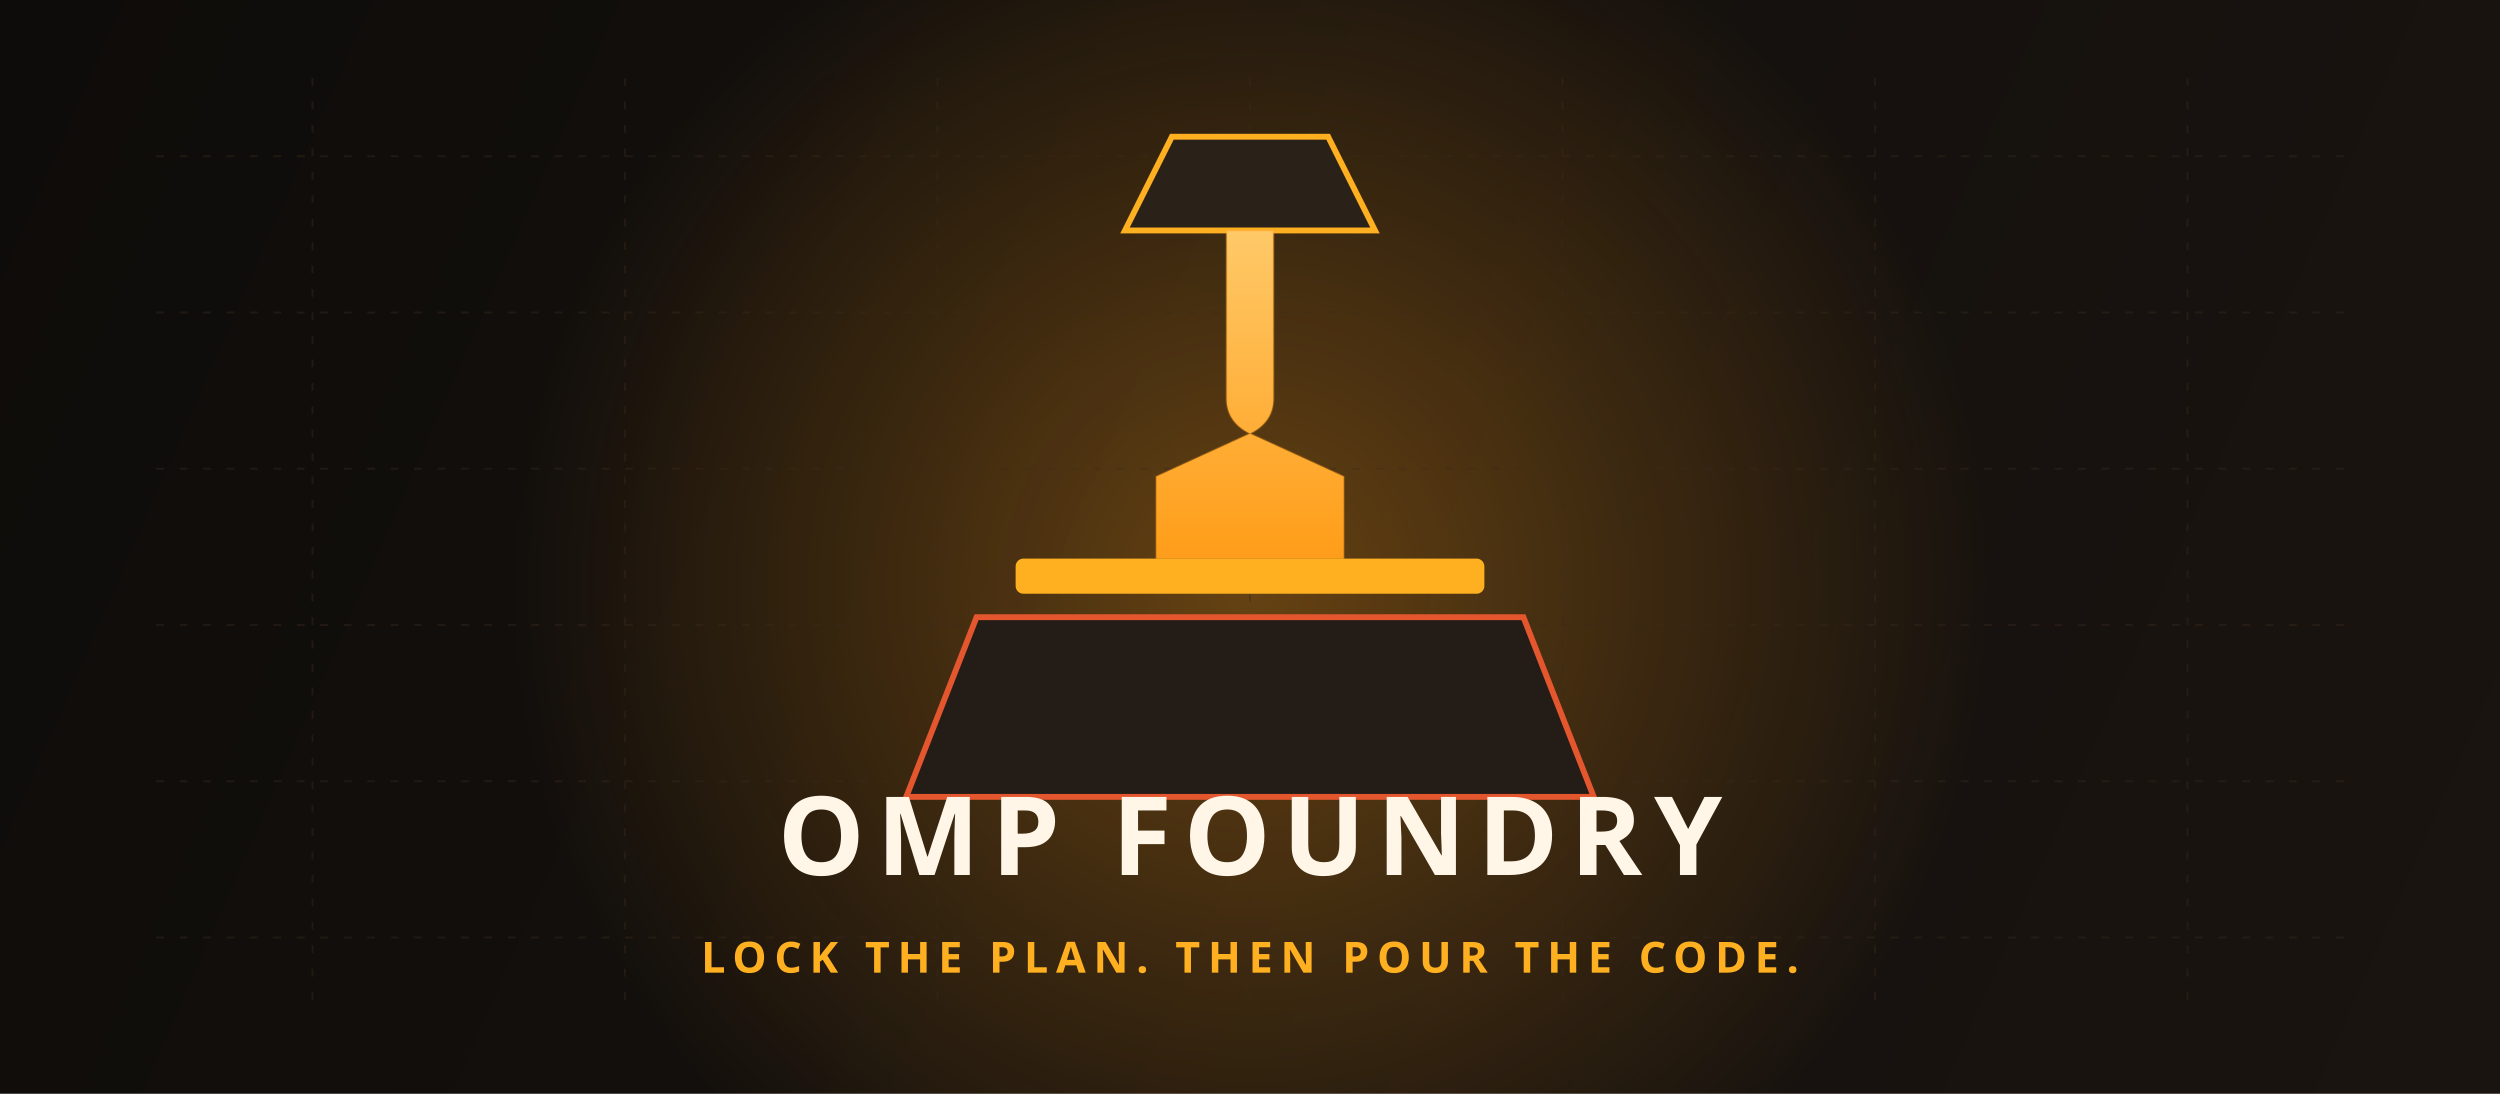
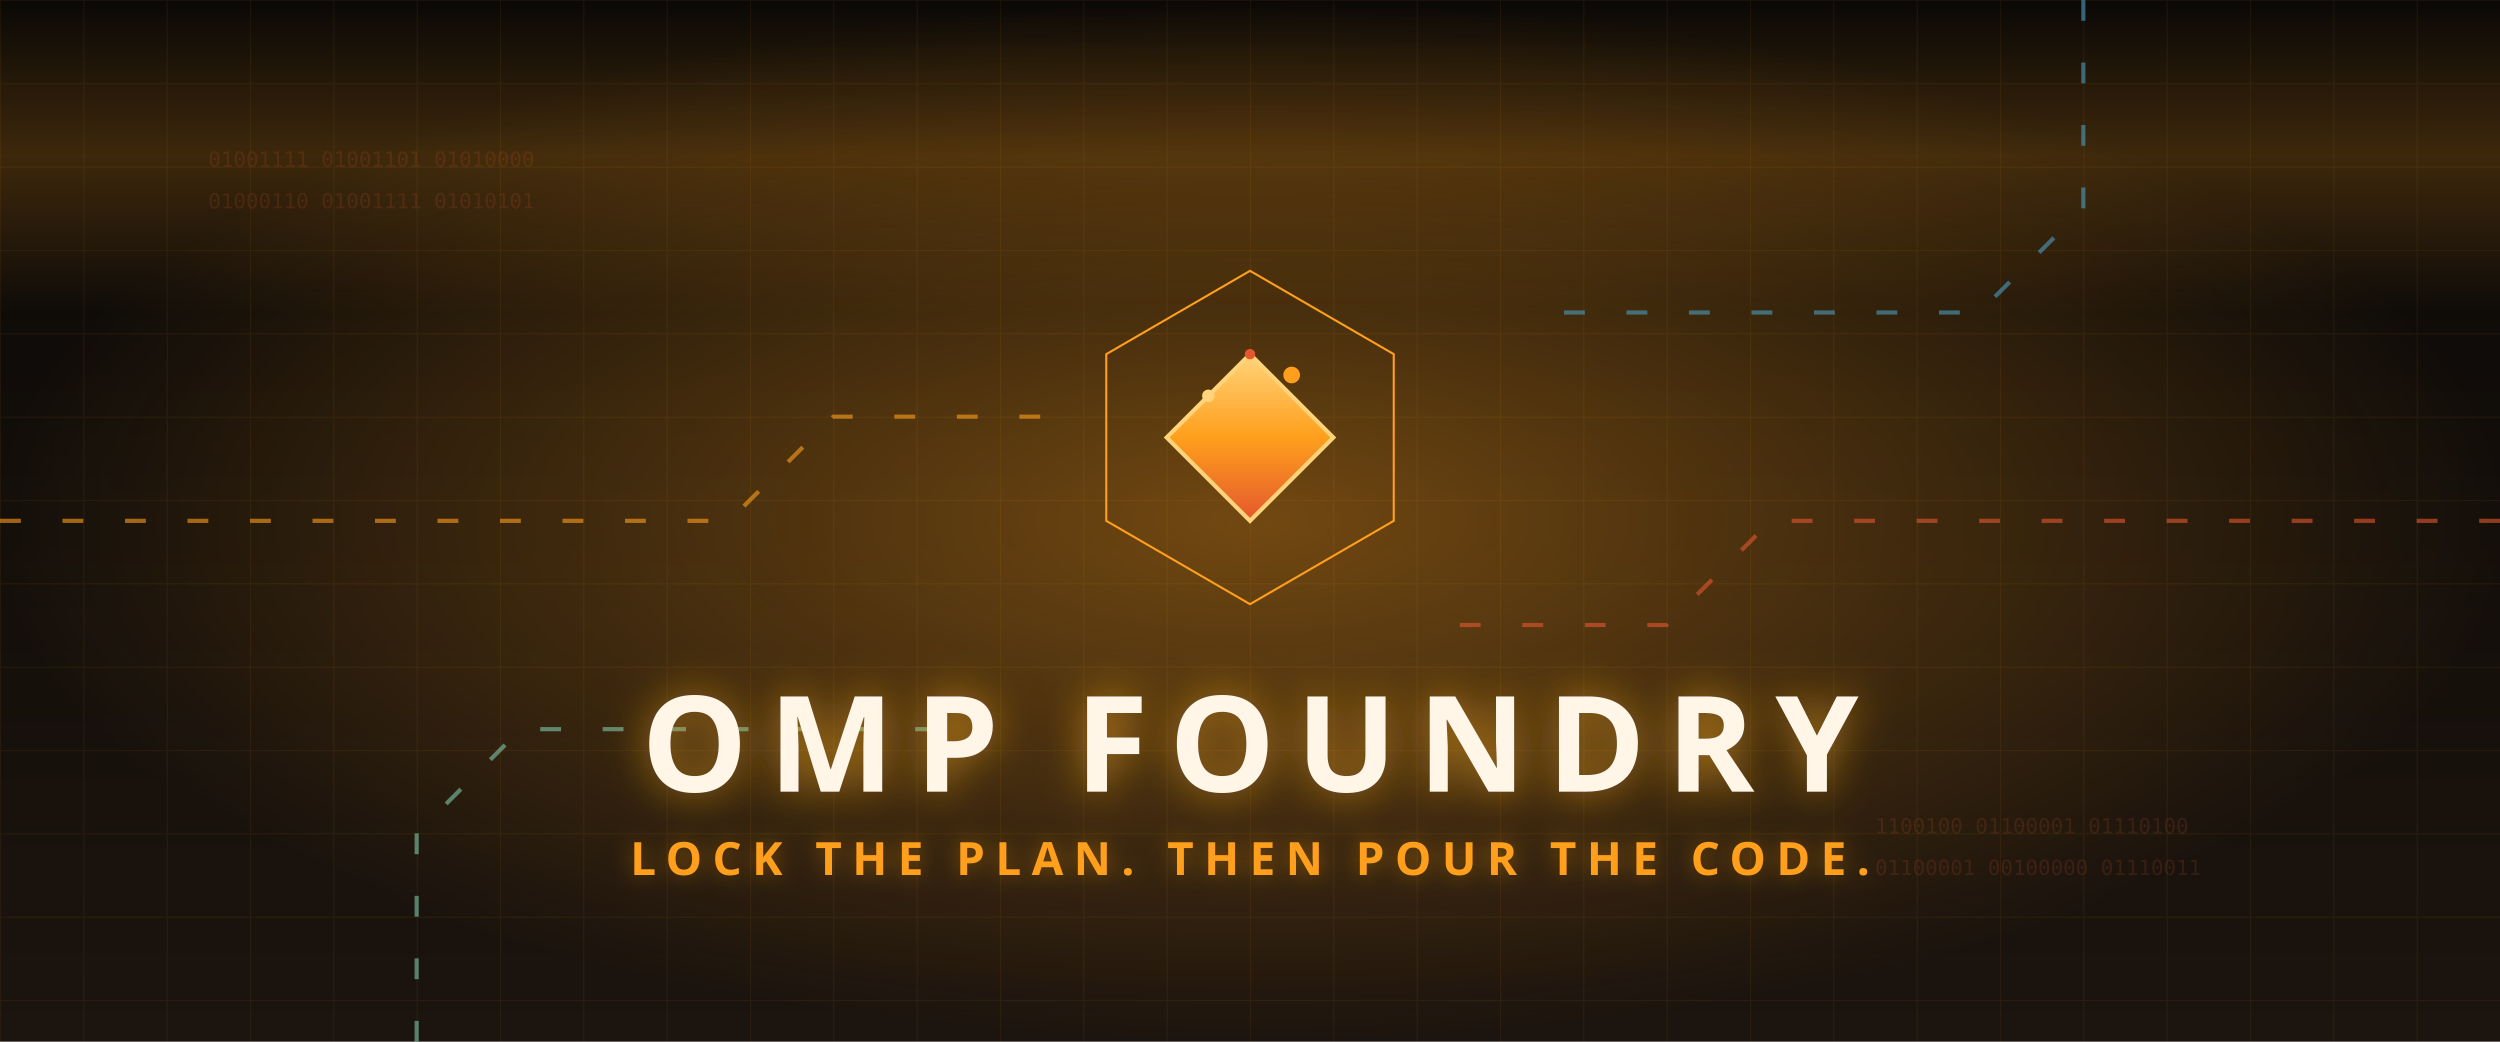
- <svg xmlns="http://www.w3.org/2000/svg" viewBox="0 0 1280 560" role="img" aria-label="OMP Foundry — Lock the plan. Then pour the code.">
+ <svg xmlns="http://www.w3.org/2000/svg" viewBox="0 0 1200 500" role="img" aria-label="OMP Foundry Banner">
  <defs>
    <style>
-       @keyframes pulseGlow {
-         0%, 100% { opacity: 0.6; transform: scale(0.98); }
-         50% { opacity: 1; transform: scale(1.02); }
+       @keyframes scanline {
+         0% { transform: translateY(-100%); }
+         100% { transform: translateY(600px); }
      }
-       @keyframes slideGrid {
-         from { stroke-dashoffset: 80; }
-         to { stroke-dashoffset: 0; }
+       @keyframes float {
+         0%, 100% { transform: translateY(0px); }
+         50% { transform: translateY(-8px); }
      }
-       @keyframes floatText {
-         0%, 100% { transform: translateY(0px); }
-         50% { transform: translateY(-5px); }
+       @keyframes glowPulse {
+         0%, 100% { filter: drop-shadow(0 0 10px rgba(255, 176, 32, 0.5)); opacity: 0.8; }
+         50% { filter: drop-shadow(0 0 25px rgba(255, 176, 32, 1)); opacity: 1; }
      }
-       @keyframes glowText {
-         0%, 100% { filter: drop-shadow(0 0 8px rgba(255,159,28,0.4)); }
-         50% { filter: drop-shadow(0 0 20px rgba(255,159,28,0.9)); }
+       @keyframes sparks {
+         0% { transform: translateY(0) scale(1); opacity: 1; }
+         100% { transform: translateY(-100px) scale(0); opacity: 0; }
      }
-       @keyframes pourLiquid {
-         0% { transform: translateY(-10px); opacity: 0.5; }
-         50% { opacity: 1; }
-         100% { transform: translateY(10px); opacity: 0.5; }
+       @keyframes circuitFlow {
+         to { stroke-dashoffset: -100; }
      }
-       .glow-obj { animation: pulseGlow 5s ease-in-out infinite; transform-origin: 640px 300px; }
-       .grid-lines path { stroke-dasharray: 4 8; animation: slideGrid 30s linear infinite; }
-       .title-text { animation: floatText 4s ease-in-out infinite, glowText 4s ease-in-out infinite; transform-origin: center; }
-       .liquid { animation: pourLiquid 2s linear infinite; transform-origin: center; }
-       .crucible { animation: floatText 6s ease-in-out infinite; transform-origin: center; }
+       @keyframes typeText {
+         0% { stroke-dashoffset: 400; fill-opacity: 0; }
+         50% { stroke-dashoffset: 0; fill-opacity: 0; }
+         100% { stroke-dashoffset: 0; fill-opacity: 1; }
+       }
+       .bg-gradient { fill: url(#bgGrad); }
+       .grid { stroke: rgba(255, 159, 28, 0.07); stroke-width: 1; }
+       .scanner { fill: url(#scanGrad); animation: scanline 6s linear infinite; }
+       .core { animation: float 6s ease-in-out infinite, glowPulse 4s ease-in-out infinite; transform-origin: center; }
+       .spark1 { animation: sparks 2s ease-in infinite 0.1s; }
+       .spark2 { animation: sparks 2.5s ease-in infinite 0.5s; }
+       .spark3 { animation: sparks 3s ease-in infinite 0.2s; }
+       .circuit { stroke-dasharray: 10 20; animation: circuitFlow 3s linear infinite; }
+       
+       /* Hexagon pulse */
+       @keyframes hexPulse {
+         0%, 100% { stroke-width: 2; filter: drop-shadow(0 0 5px rgba(255,159,28,0.5)); transform: scale(1); }
+         50% { stroke-width: 4; filter: drop-shadow(0 0 20px rgba(228,87,46,0.8)); transform: scale(1.02); }
+       }
+       .hex { animation: hexPulse 4s ease-in-out infinite; transform-origin: center; }
    </style>
-     <linearGradient id="bg" x1="0" y1="0" x2="1280" y2="560" gradientUnits="userSpaceOnUse">
-       <stop stop-color="#0E0C0A" />
-       <stop offset="1" stop-color="#1A1410" />
+     <linearGradient id="bgGrad" x1="0" y1="0" x2="0" y2="1">
+       <stop offset="0%" stop-color="#0a0806" />
+       <stop offset="100%" stop-color="#1c140e" />
    </linearGradient>
-     <linearGradient id="pour" x1="640" y1="80" x2="640" y2="520" gradientUnits="userSpaceOnUse">
-       <stop stop-color="#FFD37A" />
-       <stop offset=".45" stop-color="#FF9F1C" />
-       <stop offset="1" stop-color="#E4572E" />
+     <linearGradient id="scanGrad" x1="0" y1="0" x2="0" y2="1">
+       <stop offset="0%" stop-color="rgba(255, 159, 28, 0)" />
+       <stop offset="50%" stop-color="rgba(255, 159, 28, 0.2)" />
+       <stop offset="100%" stop-color="rgba(255, 159, 28, 0)" />
    </linearGradient>
-     <radialGradient id="glow" cx="640" cy="300" r="380" gradientUnits="userSpaceOnUse">
-       <stop stop-color="#FF9F1C" stop-opacity=".35" />
-       <stop offset="1" stop-color="#FF9F1C" stop-opacity="0" />
+     <linearGradient id="coreGrad" x1="0" y1="0" x2="0" y2="1">
+       <stop offset="0%" stop-color="#FFD37A" />
+       <stop offset="50%" stop-color="#FF9F1C" />
+       <stop offset="100%" stop-color="#E4572E" />
+     </linearGradient>
+     <radialGradient id="centerGlow" cx="50%" cy="50%" r="50%">
+       <stop offset="0%" stop-color="rgba(255, 159, 28, 0.4)" />
+       <stop offset="100%" stop-color="rgba(255, 159, 28, 0)" />
    </radialGradient>
  </defs>
-   <rect width="1280" height="560" fill="url(#bg)" />
-   <rect width="1280" height="560" fill="url(#glow)" class="glow-obj" />
-   <g opacity=".4" fill="none" stroke="#3A2A1C" stroke-width="1" class="grid-lines">
-     <path d="M80 80h1120M80 160h1120M80 240h1120M80 320h1120M80 400h1120M80 480h1120" />
-     <path d="M160 40v480M320 40v480M480 40v480M640 40v480M800 40v480M960 40v480M1120 40v480" />
+   <rect width="100%" height="100%" class="bg-gradient" />
+   <rect width="100%" height="100%" fill="url(#centerGlow)" />
+   <pattern id="gridPattern" width="40" height="40" patternUnits="userSpaceOnUse">
+     <path d="M 40 0 L 0 0 0 40" fill="none" class="grid" />
+   </pattern>
+   <rect width="100%" height="100%" fill="url(#gridPattern)" />
+   <rect width="100%" height="150" class="scanner" />
+   <path class="circuit" d="M 0 250 H 350 L 400 200 H 500" fill="none" stroke="#FF9F1C" stroke-width="2" opacity="0.6" />
+   <path class="circuit" d="M 1200 250 H 850 L 800 300 H 700" fill="none" stroke="#E4572E" stroke-width="2" opacity="0.6" />
+   <path class="circuit" d="M 200 500 V 400 L 250 350 H 450" fill="none" stroke="#7EC8A9" stroke-width="2" opacity="0.6" />
+   <path class="circuit" d="M 1000 0 V 100 L 950 150 H 750" fill="none" stroke="#4B9CBF" stroke-width="2" opacity="0.6" />
+   <g class="core" transform="translate(600, 210)">
+     <polygon points="0,-80 69,-40 69,40 0,80 -69,40 -69,-40" fill="none" stroke="#FF9F1C" class="hex" />
+     <polygon points="0,-40 40,0 0,40 -40,0" fill="url(#coreGrad)" stroke="#FFD37A" stroke-width="2" />
+     <circle cx="-20" cy="-20" r="3" fill="#FFD37A" class="spark1" />
+     <circle cx="20" cy="-30" r="4" fill="#FF9F1C" class="spark2" />
+     <circle cx="0" cy="-40" r="2.5" fill="#E4572E" class="spark3" />
  </g>
-   <g class="crucible">
-     <path d="M600 70h80l24 48H576z" fill="#2A2118" stroke="#FFB020" stroke-width="3" />
+   <g text-anchor="middle" font-family="ui-sans-serif, system-ui, sans-serif">
+     <text x="600" y="380" font-size="64" font-weight="900" fill="#FFF6E8" letter-spacing="10" style="filter: drop-shadow(0 0 10px rgba(255, 176, 32, 0.6));">OMP FOUNDRY</text>
+     <text x="600" y="420" font-size="22" font-weight="600" fill="#FF9F1C" letter-spacing="5" style="filter: drop-shadow(0 0 5px rgba(255, 159, 28, 0.4));">LOCK THE PLAN. THEN POUR THE CODE.</text>
  </g>
-   <clipPath id="liquidClip">
-     <path d="M628 118v86c0 8 4 14 12 18l48 22v42H592v-42l48-22c8-4 12-10 12-18v-86z" />
-   </clipPath>
-   <g clip-path="url(#liquidClip)">
-     <rect x="580" y="80" width="120" height="260" fill="url(#pour)" class="liquid" />
-   </g>
-   <path d="M628 118v86c0 8 4 14 12 18l48 22v42H592v-42l48-22c8-4 12-10 12-18v-86z" fill="none" stroke="#FF9F1C" stroke-width="1" opacity="0.3" />
-   <g class="crucible">
-     <rect x="520" y="286" width="240" height="18" rx="4" fill="#FFB020" />
-     <path d="M500 316h280l36 92H464z" fill="#241C16" stroke="#E4572E" stroke-width="3" />
-   </g>
-   <g class="title-text">
-     <text x="640" y="448" text-anchor="middle" fill="#FFF6E8" font-family="ui-sans-serif, system-ui, Segoe UI, sans-serif" font-size="56" font-weight="800" letter-spacing="6">OMP FOUNDRY</text>
-     <text x="640" y="498" text-anchor="middle" fill="#FFB020" font-family="ui-sans-serif, system-ui, Segoe UI, sans-serif" font-size="22" letter-spacing="4" font-weight="600">LOCK THE PLAN. THEN POUR THE CODE.</text>
+   <g font-family="monospace" font-size="10" fill="#E4572E" opacity="0.15">
+     <text x="100" y="80">01001111 01001101 01010000</text>
+     <text x="100" y="100">01000110 01001111 01010101</text>
+     <text x="900" y="400">1100100 01100001 01110100</text>
+     <text x="900" y="420">01100001 00100000 01110011</text>
  </g>
</svg>
